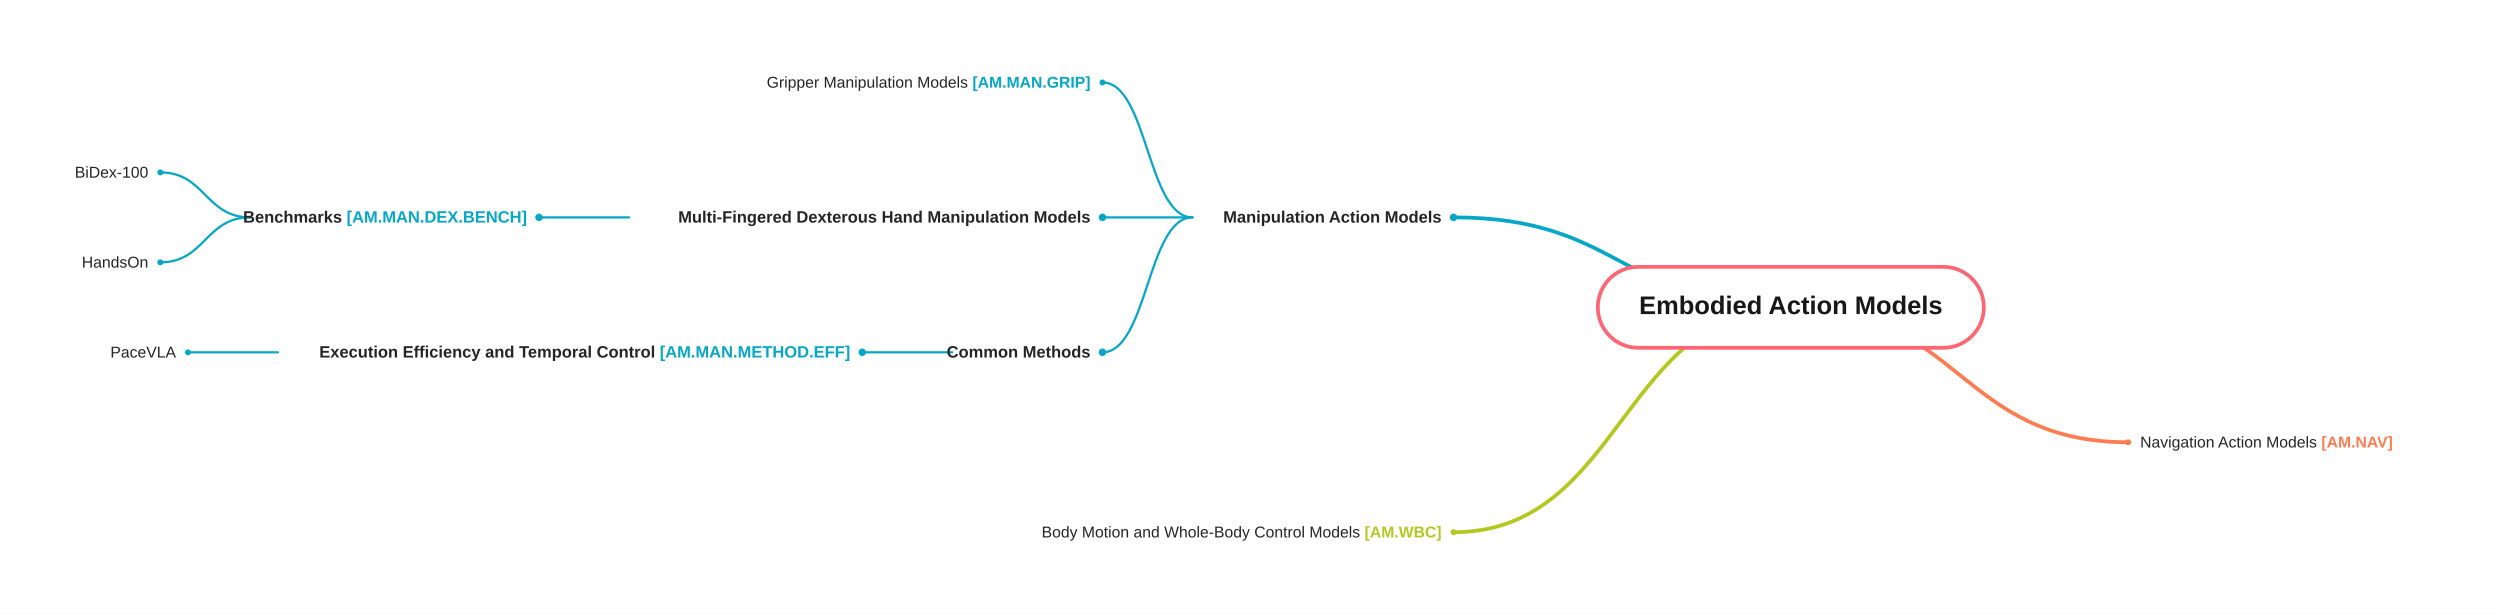
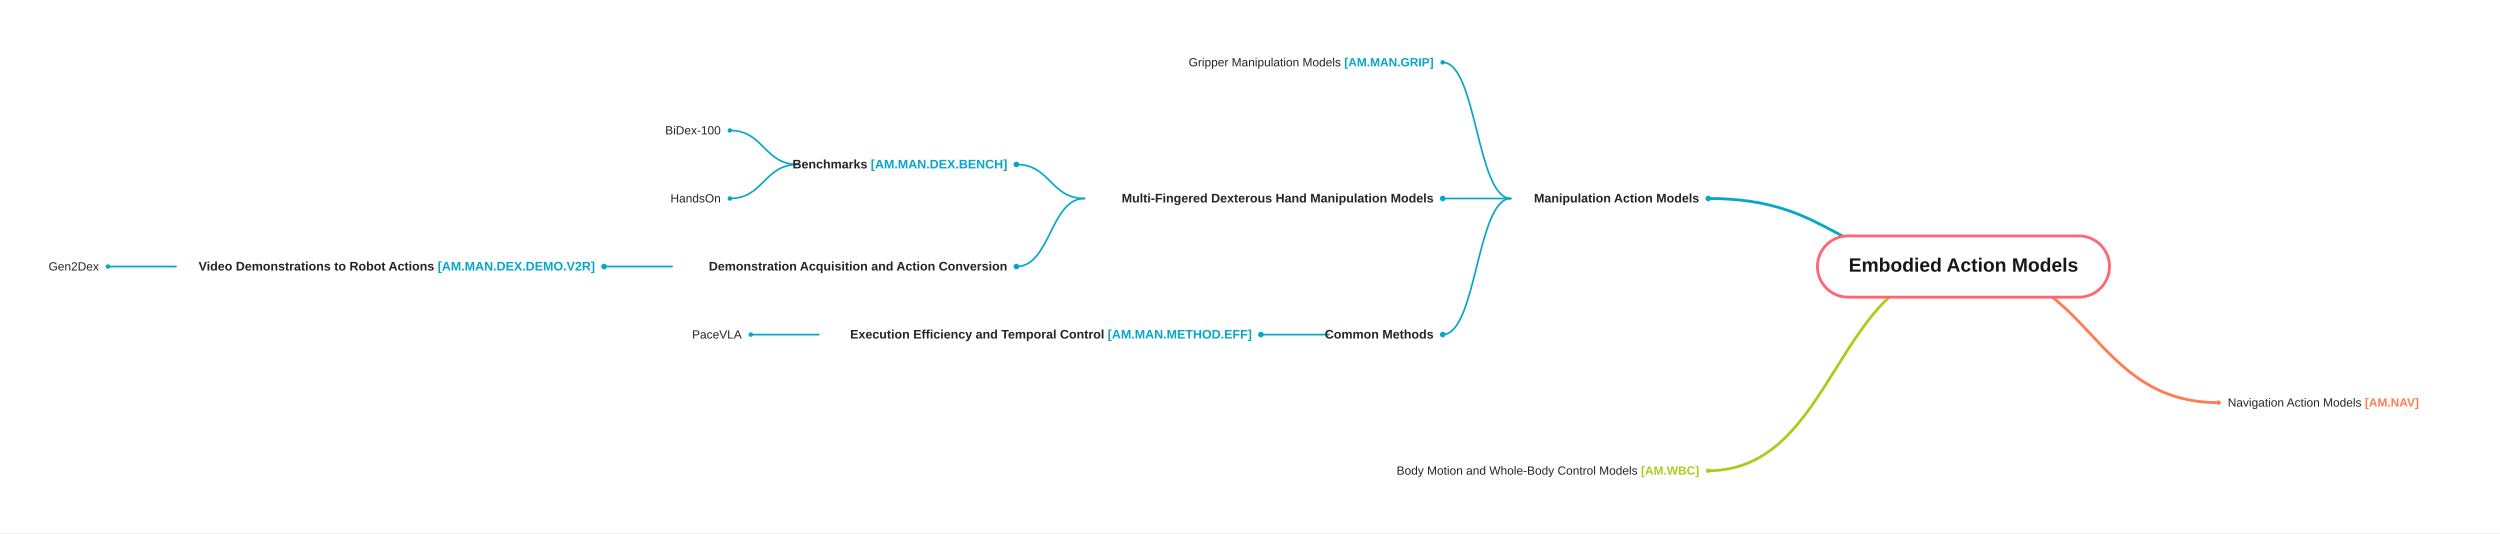
- <svg xmlns="http://www.w3.org/2000/svg" viewBox="-589.12 0 3335.2 820" role="img" aria-labelledby="title desc">
-   <rect x="-589.12" width="3335.2" height="820" fill="#ffffff" />
+ <svg xmlns="http://www.w3.org/2000/svg" viewBox="-1662.24 0 4408.32 940" role="img" aria-labelledby="title desc">
+   <rect x="-1662.24" width="4408.32" height="940" fill="#ffffff" />
  <g fill="none" stroke-linecap="round" stroke-linejoin="round">
-     <path d="M 1800 410.0 C 1575.0 410.0, 1575.0 290.0, 1350 290.0" stroke="#05a6c7" stroke-width="5" />
-     <path d="M 1001.68 290.0 C 941.68 290.0, 941.68 110, 881.68 110" stroke="#05a6c7" stroke-width="3" />
-     <path d="M 1001.68 290.0 C 941.68 290.0, 941.68 290.0, 881.68 290.0" stroke="#05a6c7" stroke-width="3" />
-     <path d="M 250 290.0 C 190 290.0, 190 290.0, 130 290.0" stroke="#05a6c7" stroke-width="3" />
+     <path d="M 1800 470.0 C 1575.0 470.0, 1575.0 350.0, 1350 350.0" stroke="#05a6c7" stroke-width="5" />
+     <path d="M 1001.68 350.0 C 941.68 350.0, 941.68 110, 881.68 110" stroke="#05a6c7" stroke-width="3" />
+     <path d="M 1001.68 350.0 C 941.68 350.0, 941.68 350.0, 881.68 350.0" stroke="#05a6c7" stroke-width="3" />
+     <path d="M 250 350.0 C 190 350.0, 190 290.0, 130 290.0" stroke="#05a6c7" stroke-width="3" />
    <path d="M -255.28 290.0 C -315.28 290.0, -315.28 230, -375.28 230" stroke="#05a6c7" stroke-width="3" />
    <path d="M -255.28 290.0 C -315.28 290.0, -315.28 350, -375.28 350" stroke="#05a6c7" stroke-width="3" />
-     <path d="M 1001.68 290.0 C 941.68 290.0, 941.68 470.0, 881.68 470.0" stroke="#05a6c7" stroke-width="3" />
-     <path d="M 681.2 470.0 C 621.2 470.0, 621.2 470.0, 561.2 470.0" stroke="#05a6c7" stroke-width="3" />
-     <path d="M -218.32 470.0 C -278.32 470.0, -278.32 470, -338.32 470" stroke="#05a6c7" stroke-width="3" />
-     <path d="M 1800 410.0 C 2025.0 410.0, 2025.0 590, 2250 590" stroke="#ff7b50" stroke-width="5" />
-     <path d="M 1800 410.0 C 1575.0 410.0, 1575.0 710, 1350 710" stroke="#b1c91e" stroke-width="5" />
+     <path d="M 250 350.0 C 190 350.0, 190 470.0, 130 470.0" stroke="#05a6c7" stroke-width="3" />
+     <path d="M -477.04 470.0 C -537.04 470.0, -537.04 470.0, -597.04 470.0" stroke="#05a6c7" stroke-width="3" />
+     <path d="M -1351.92 470.0 C -1411.92 470.0, -1411.92 470, -1471.92 470" stroke="#05a6c7" stroke-width="3" />
+     <path d="M 1001.68 350.0 C 941.68 350.0, 941.68 590.0, 881.68 590.0" stroke="#05a6c7" stroke-width="3" />
+     <path d="M 681.2 590.0 C 621.2 590.0, 621.2 590.0, 561.2 590.0" stroke="#05a6c7" stroke-width="3" />
+     <path d="M -218.32 590.0 C -278.32 590.0, -278.32 590, -338.32 590" stroke="#05a6c7" stroke-width="3" />
+     <path d="M 1800 470.0 C 2025.0 470.0, 2025.0 710, 2250 710" stroke="#ff7b50" stroke-width="5" />
+     <path d="M 1800 470.0 C 1575.0 470.0, 1575.0 830, 1350 830" stroke="#b1c91e" stroke-width="5" />
  </g>
-   <circle cx="1350" cy="290.0" r="5" fill="#05a6c7" />
-   <text x="1334" y="297.0" text-anchor="end" font-family="Arial, Noto Sans CJK SC, sans-serif" font-size="22" font-weight="650" fill="#242424">Manipulation Action Models</text>
+   <circle cx="1350" cy="350.0" r="5" fill="#05a6c7" />
+   <text x="1334" y="357.0" text-anchor="end" font-family="Arial, Noto Sans CJK SC, sans-serif" font-size="22" font-weight="650" fill="#242424">Manipulation Action Models</text>
  <circle cx="881.68" cy="110" r="4" fill="#05a6c7" />
  <text x="865.68" y="117" text-anchor="end" font-family="Arial, Noto Sans CJK SC, sans-serif" font-size="21" font-weight="500" fill="#242424">Gripper Manipulation Models<tspan dx="6" fill="#05a6c7" font-weight="650">[AM.MAN.GRIP]</tspan>
  </text>
-   <circle cx="881.68" cy="290.0" r="5" fill="#05a6c7" />
-   <text x="865.68" y="297.0" text-anchor="end" font-family="Arial, Noto Sans CJK SC, sans-serif" font-size="22" font-weight="650" fill="#242424">Multi-Fingered Dexterous Hand Manipulation Models</text>
+   <circle cx="881.68" cy="350.0" r="5" fill="#05a6c7" />
+   <text x="865.68" y="357.0" text-anchor="end" font-family="Arial, Noto Sans CJK SC, sans-serif" font-size="22" font-weight="650" fill="#242424">Multi-Fingered Dexterous Hand Manipulation Models</text>
  <circle cx="130" cy="290.0" r="5" fill="#05a6c7" />
  <text x="114" y="297.0" text-anchor="end" font-family="Arial, Noto Sans CJK SC, sans-serif" font-size="22" font-weight="650" fill="#242424">Benchmarks<tspan dx="6" fill="#05a6c7" font-weight="650">[AM.MAN.DEX.BENCH]</tspan>
  </text>
  <circle cx="-375.28" cy="230" r="4" fill="#05a6c7" />
  <text x="-391.28" y="237" text-anchor="end" font-family="Arial, Noto Sans CJK SC, sans-serif" font-size="21" font-weight="500" fill="#242424">BiDex-100</text>
  <circle cx="-375.28" cy="350" r="4" fill="#05a6c7" />
  <text x="-391.28" y="357" text-anchor="end" font-family="Arial, Noto Sans CJK SC, sans-serif" font-size="21" font-weight="500" fill="#242424">HandsOn</text>
-   <circle cx="881.68" cy="470.0" r="5" fill="#05a6c7" />
-   <text x="865.68" y="477.0" text-anchor="end" font-family="Arial, Noto Sans CJK SC, sans-serif" font-size="22" font-weight="650" fill="#242424">Common Methods</text>
-   <circle cx="561.2" cy="470.0" r="5" fill="#05a6c7" />
-   <text x="545.2" y="477.0" text-anchor="end" font-family="Arial, Noto Sans CJK SC, sans-serif" font-size="22" font-weight="650" fill="#242424">Execution Efficiency and Temporal Control<tspan dx="6" fill="#05a6c7" font-weight="650">[AM.MAN.METHOD.EFF]</tspan>
+   <circle cx="130" cy="470.0" r="5" fill="#05a6c7" />
+   <text x="114" y="477.0" text-anchor="end" font-family="Arial, Noto Sans CJK SC, sans-serif" font-size="22" font-weight="650" fill="#242424">Demonstration Acquisition and Action Conversion</text>
+   <circle cx="-597.04" cy="470.0" r="5" fill="#05a6c7" />
+   <text x="-613.04" y="477.0" text-anchor="end" font-family="Arial, Noto Sans CJK SC, sans-serif" font-size="22" font-weight="650" fill="#242424">Video Demonstrations to Robot Actions<tspan dx="6" fill="#05a6c7" font-weight="650">[AM.MAN.DEX.DEMO.V2R]</tspan>
  </text>
-   <circle cx="-338.32" cy="470" r="4" fill="#05a6c7" />
-   <text x="-354.32" y="477" text-anchor="end" font-family="Arial, Noto Sans CJK SC, sans-serif" font-size="21" font-weight="500" fill="#242424">PaceVLA</text>
-   <circle cx="2250" cy="590" r="4" fill="#ff7b50" />
-   <text x="2266" y="597" text-anchor="start" font-family="Arial, Noto Sans CJK SC, sans-serif" font-size="21" font-weight="500" fill="#242424">Navigation Action Models<tspan dx="6" fill="#ff7b50" font-weight="650">[AM.NAV]</tspan>
+   <circle cx="-1471.92" cy="470" r="4" fill="#05a6c7" />
+   <text x="-1487.92" y="477" text-anchor="end" font-family="Arial, Noto Sans CJK SC, sans-serif" font-size="21" font-weight="500" fill="#242424">Gen2Dex</text>
+   <circle cx="881.68" cy="590.0" r="5" fill="#05a6c7" />
+   <text x="865.68" y="597.0" text-anchor="end" font-family="Arial, Noto Sans CJK SC, sans-serif" font-size="22" font-weight="650" fill="#242424">Common Methods</text>
+   <circle cx="561.2" cy="590.0" r="5" fill="#05a6c7" />
+   <text x="545.2" y="597.0" text-anchor="end" font-family="Arial, Noto Sans CJK SC, sans-serif" font-size="22" font-weight="650" fill="#242424">Execution Efficiency and Temporal Control<tspan dx="6" fill="#05a6c7" font-weight="650">[AM.MAN.METHOD.EFF]</tspan>
  </text>
-   <circle cx="1350" cy="710" r="4" fill="#b1c91e" />
-   <text x="1334" y="717" text-anchor="end" font-family="Arial, Noto Sans CJK SC, sans-serif" font-size="21" font-weight="500" fill="#242424">Body Motion and Whole-Body Control Models<tspan dx="6" fill="#b1c91e" font-weight="650">[AM.WBC]</tspan>
+   <circle cx="-338.32" cy="590" r="4" fill="#05a6c7" />
+   <text x="-354.32" y="597" text-anchor="end" font-family="Arial, Noto Sans CJK SC, sans-serif" font-size="21" font-weight="500" fill="#242424">PaceVLA</text>
+   <circle cx="2250" cy="710" r="4" fill="#ff7b50" />
+   <text x="2266" y="717" text-anchor="start" font-family="Arial, Noto Sans CJK SC, sans-serif" font-size="21" font-weight="500" fill="#242424">Navigation Action Models<tspan dx="6" fill="#ff7b50" font-weight="650">[AM.NAV]</tspan>
  </text>
-   <rect x="1542.5" y="356.0" width="515" height="108" rx="54" fill="#ffffff" stroke="#ff6674" stroke-width="5" />
-   <text x="1800" y="419.0" text-anchor="middle" font-family="Arial, Noto Sans CJK SC, sans-serif" font-size="34" font-weight="700" fill="#171717">Embodied Action Models</text>
+   <circle cx="1350" cy="830" r="4" fill="#b1c91e" />
+   <text x="1334" y="837" text-anchor="end" font-family="Arial, Noto Sans CJK SC, sans-serif" font-size="21" font-weight="500" fill="#242424">Body Motion and Whole-Body Control Models<tspan dx="6" fill="#b1c91e" font-weight="650">[AM.WBC]</tspan>
+   </text>
+   <rect x="1542.5" y="416.0" width="515" height="108" rx="54" fill="#ffffff" stroke="#ff6674" stroke-width="5" />
+   <text x="1800" y="479.0" text-anchor="middle" font-family="Arial, Noto Sans CJK SC, sans-serif" font-size="34" font-weight="700" fill="#171717">Embodied Action Models</text>
</svg>
